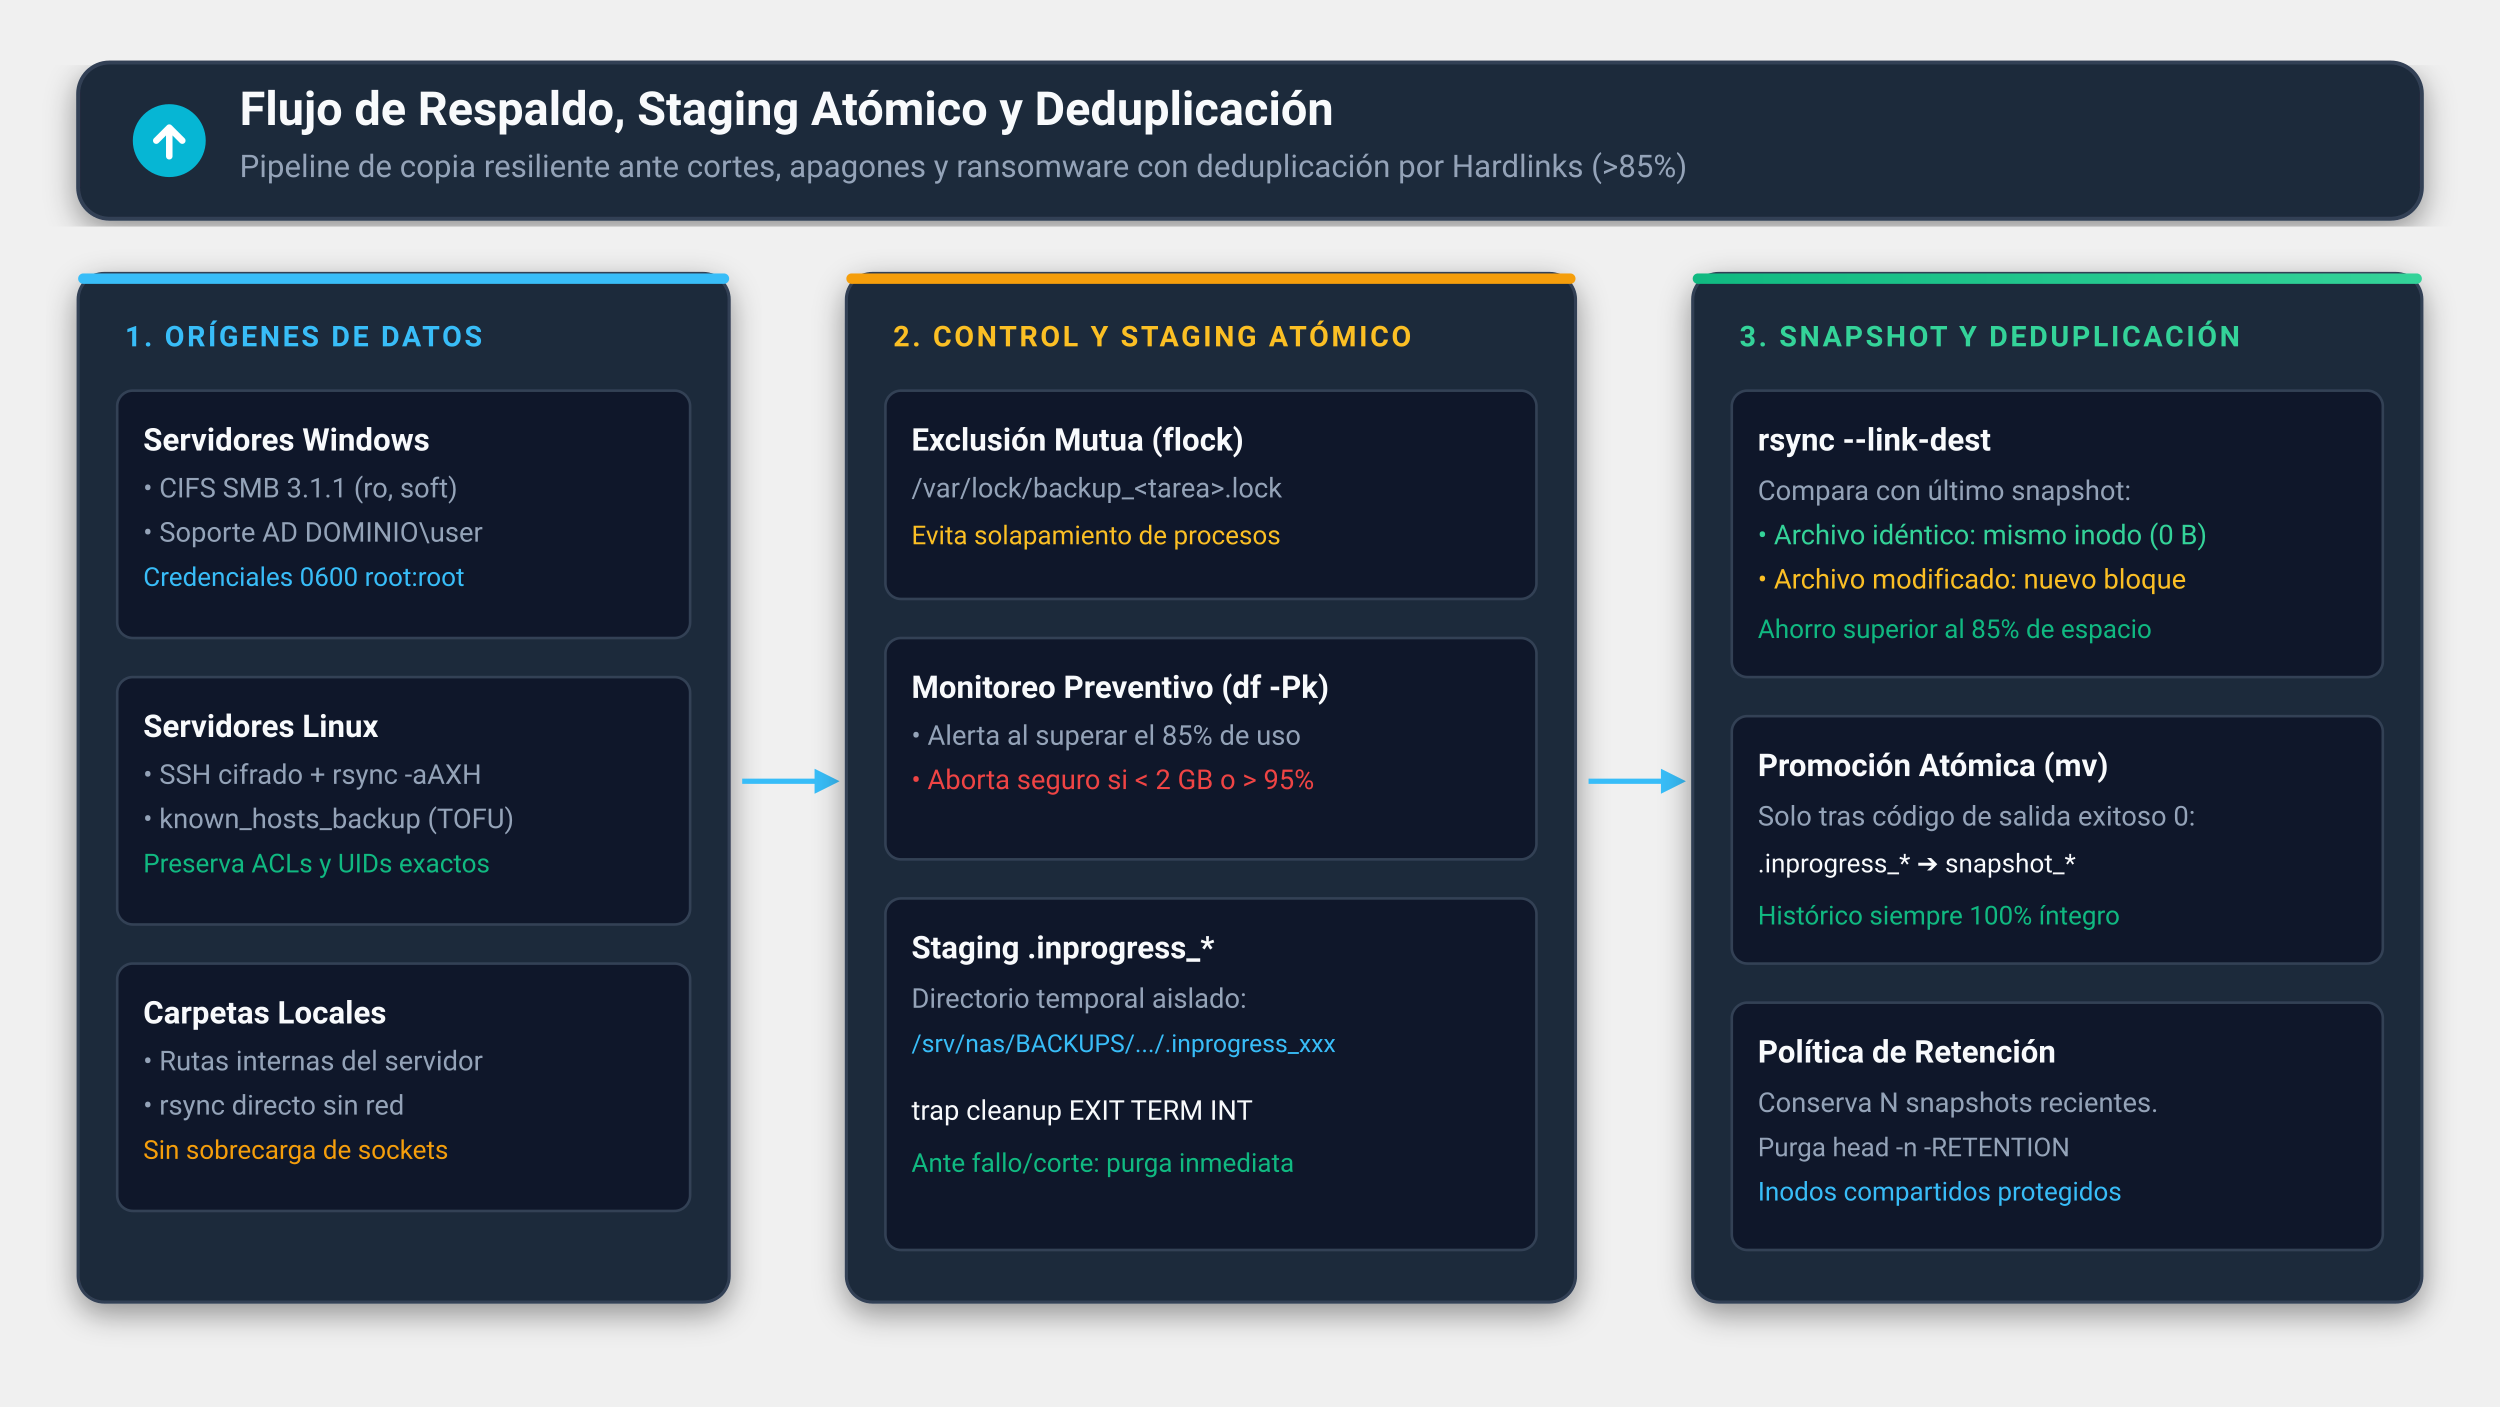
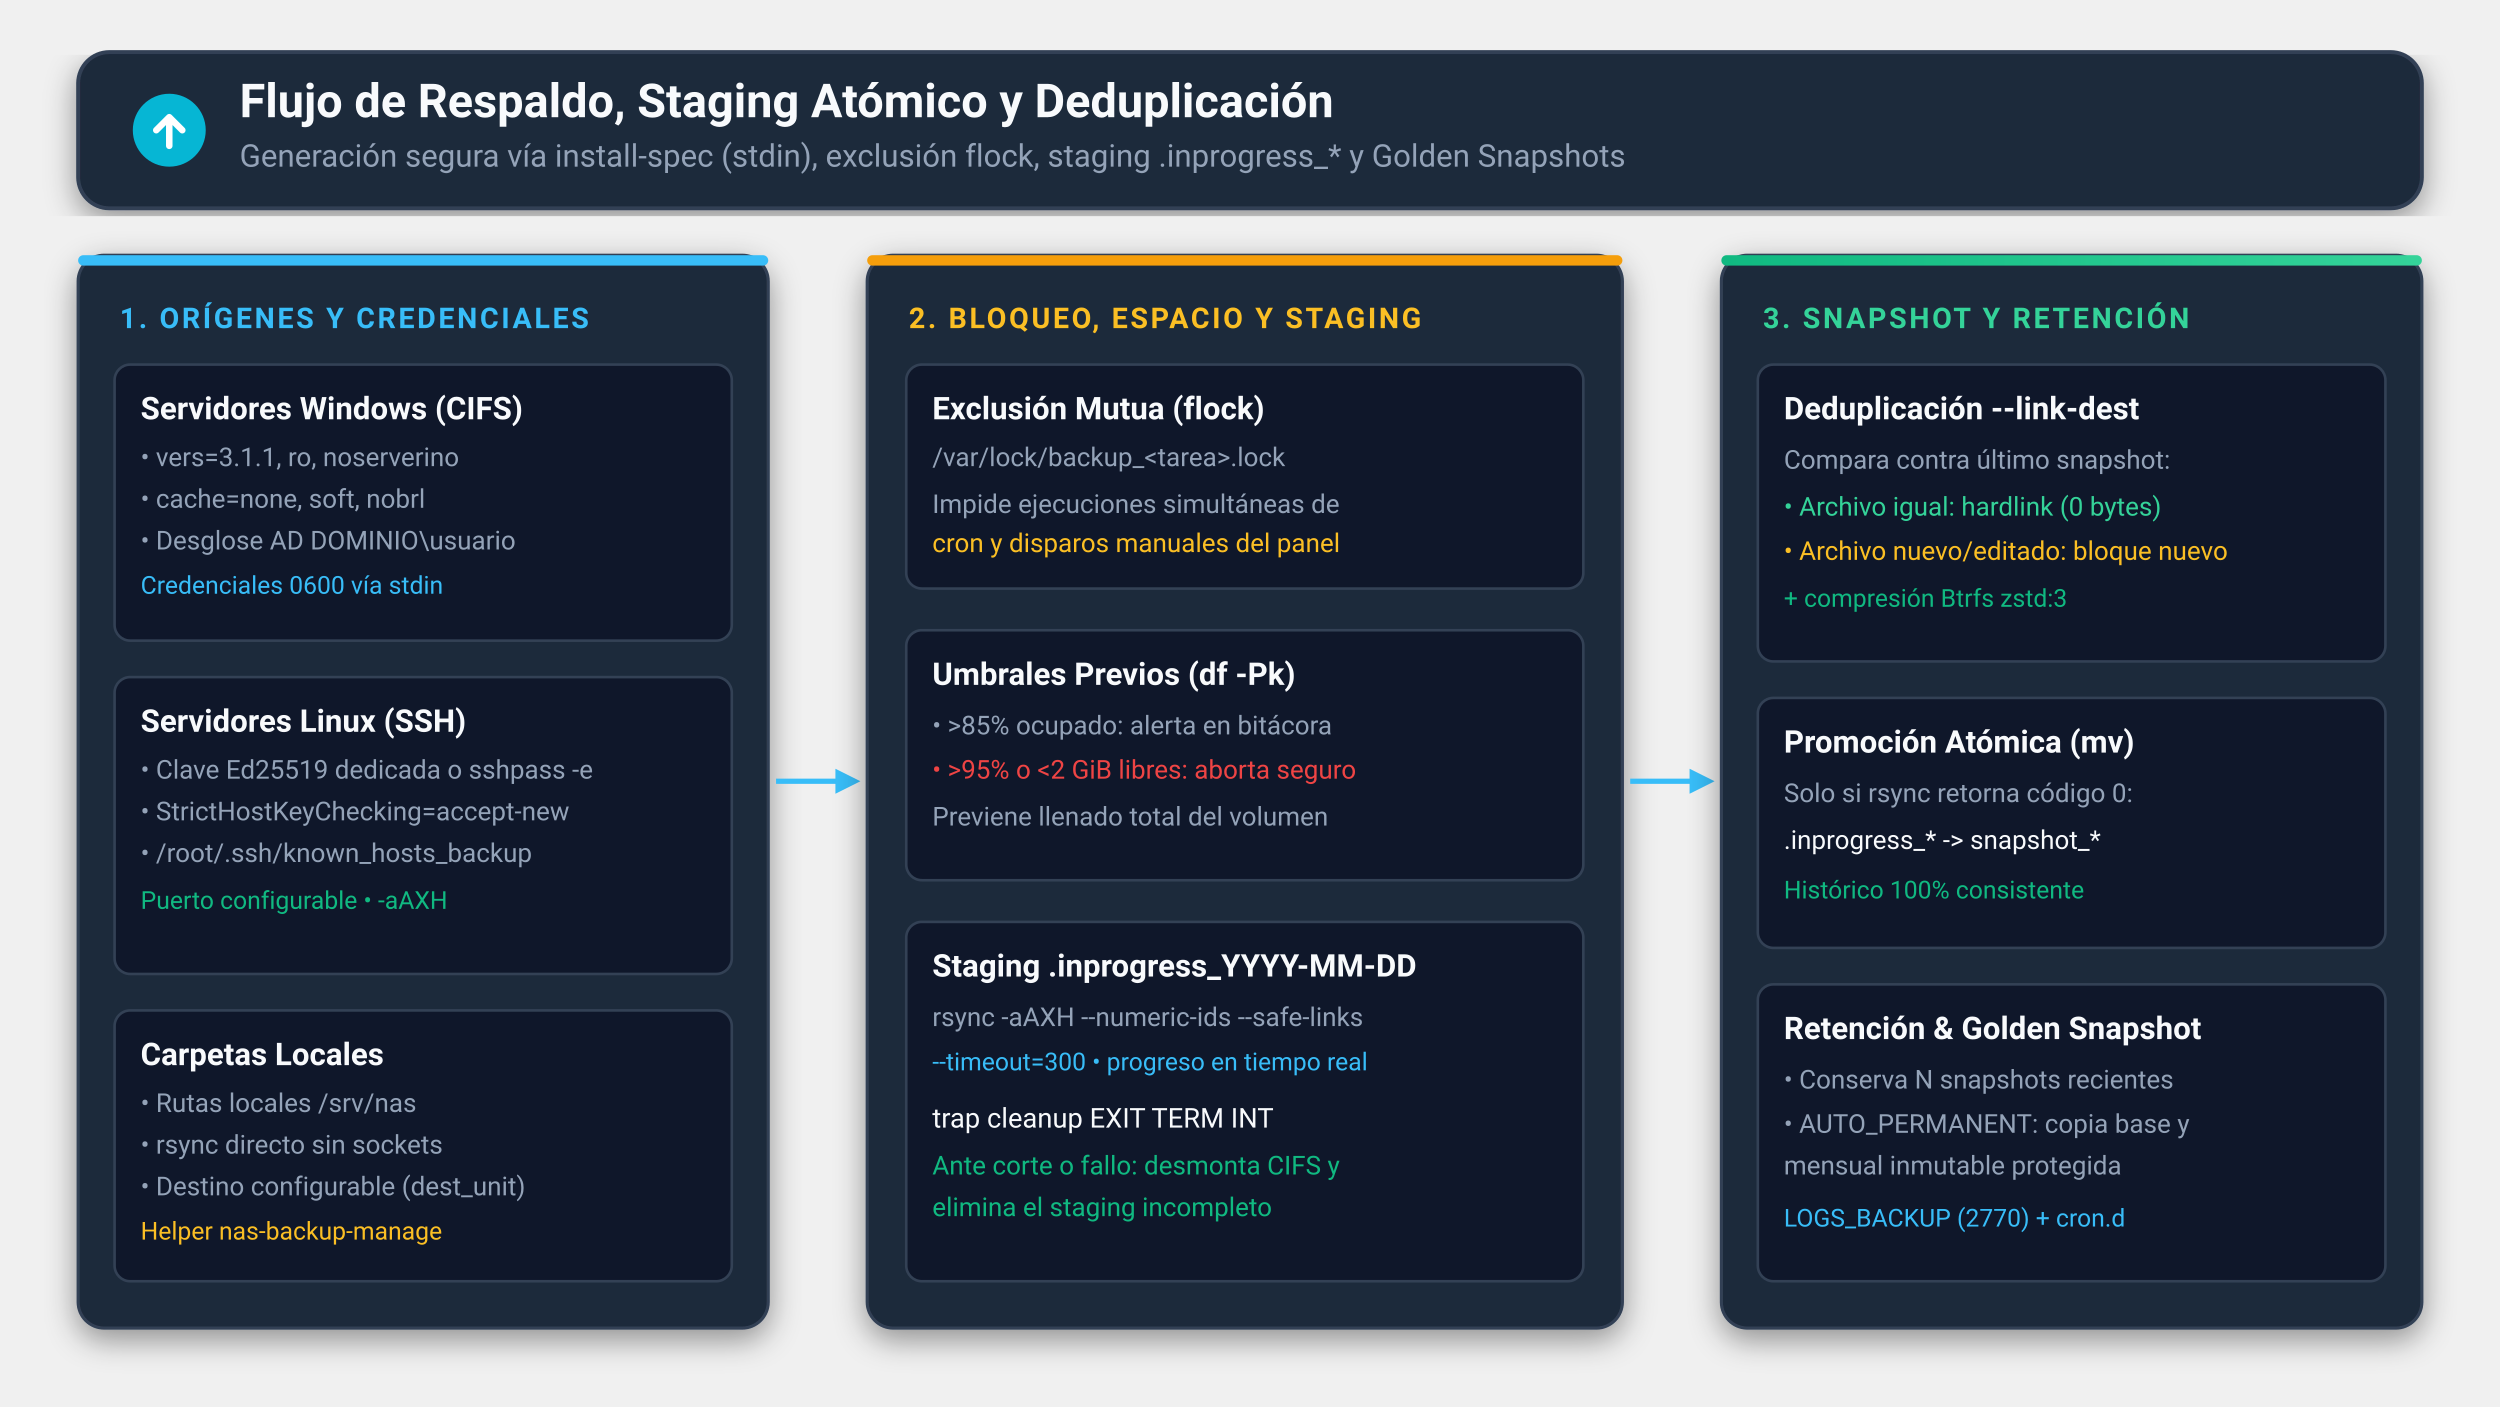
<svg xmlns="http://www.w3.org/2000/svg" viewBox="0 0 960 540" width="100%" height="100%" style="background:#0f172a; font-family:system-ui, -apple-system, 'Segoe UI', Roboto, Helvetica, Arial, sans-serif;">
  <defs>
-     <linearGradient id="accent-cyan" x1="0%" y1="0%" x2="100%" y2="0%">
-       <stop offset="0%" stop-color="#06b6d4" />
-       <stop offset="100%" stop-color="#38bdf8" />
-     </linearGradient>
    <linearGradient id="accent-green" x1="0%" y1="0%" x2="100%" y2="0%">
      <stop offset="0%" stop-color="#10b981" />
      <stop offset="100%" stop-color="#34d399" />
    </linearGradient>
    <filter id="shadow" x="-5%" y="-5%" width="110%" height="110%">
      <feDropShadow dx="0" dy="4" stdDeviation="6" flood-color="#000000" flood-opacity="0.4" />
    </filter>
    <marker id="arrow" viewBox="0 0 10 10" refX="6" refY="5" markerWidth="6" markerHeight="6" orient="auto-start-reverse">
      <path d="M 0 1 L 8 5 L 0 9 z" fill="#38bdf8" />
    </marker>
-     <marker id="arrow-green" viewBox="0 0 10 10" refX="6" refY="5" markerWidth="6" markerHeight="6" orient="auto-start-reverse">
-       <path d="M 0 1 L 8 5 L 0 9 z" fill="#10b981" />
-     </marker>
  </defs>
-   <rect x="30" y="24" width="900" height="60" rx="12" fill="#1e293b" stroke="#334155" stroke-width="1.5" filter="url(#shadow)" />
-   <circle cx="65" cy="54" r="14" fill="#06b6d4" />
-   <path d="M60 54 L65 49 L70 54 M65 50 L65 60" fill="none" stroke="#ffffff" stroke-width="2.5" stroke-linecap="round" stroke-linejoin="round" />
-   <text x="92" y="48" fill="#f8fafc" font-size="18" font-weight="700">Flujo de Respaldo, Staging Atómico y Deduplicación</text>
-   <text x="92" y="68" fill="#94a3b8" font-size="12">Pipeline de copia resiliente ante cortes, apagones y ransomware con deduplicación por Hardlinks (&gt;85%)</text>
-   <g transform="translate(30, 105)">
-     <rect width="250" height="395" rx="10" fill="#1e293b" stroke="#334155" stroke-width="1.2" filter="url(#shadow)" />
-     <rect x="0" y="0" width="250" height="4" rx="2" fill="#38bdf8" />
-     <text x="18" y="28" fill="#38bdf8" font-size="11" font-weight="700" letter-spacing="1">1. ORÍGENES DE DATOS</text>
-     <rect x="15" y="45" width="220" height="95" rx="6" fill="#0f172a" stroke="#334155" stroke-width="1" />
-     <text x="25" y="68" fill="#f8fafc" font-size="12" font-weight="700">Servidores Windows</text>
-     <text x="25" y="86" fill="#94a3b8" font-size="10.5">• CIFS SMB 3.1.1 (ro, soft)</text>
-     <text x="25" y="103" fill="#94a3b8" font-size="10.5">• Soporte AD DOMINIO\user</text>
-     <text x="25" y="120" fill="#38bdf8" font-size="10">Credenciales 0600 root:root</text>
-     <rect x="15" y="155" width="220" height="95" rx="6" fill="#0f172a" stroke="#334155" stroke-width="1" />
-     <text x="25" y="178" fill="#f8fafc" font-size="12" font-weight="700">Servidores Linux</text>
-     <text x="25" y="196" fill="#94a3b8" font-size="10.5">• SSH cifrado + rsync -aAXH</text>
-     <text x="25" y="213" fill="#94a3b8" font-size="10.5">• known_hosts_backup (TOFU)</text>
-     <text x="25" y="230" fill="#10b981" font-size="10">Preserva ACLs y UIDs exactos</text>
-     <rect x="15" y="265" width="220" height="95" rx="6" fill="#0f172a" stroke="#334155" stroke-width="1" />
-     <text x="25" y="288" fill="#f8fafc" font-size="12" font-weight="700">Carpetas Locales</text>
-     <text x="25" y="306" fill="#94a3b8" font-size="10.5">• Rutas internas del servidor</text>
-     <text x="25" y="323" fill="#94a3b8" font-size="10.5">• rsync directo sin red</text>
-     <text x="25" y="340" fill="#f59e0b" font-size="10">Sin sobrecarga de sockets</text>
+   <rect x="30" y="20" width="900" height="60" rx="12" fill="#1e293b" stroke="#334155" stroke-width="1.5" filter="url(#shadow)" />
+   <circle cx="65" cy="50" r="14" fill="#06b6d4" />
+   <path d="M60 50 L65 45 L70 50 M65 46 L65 56" fill="none" stroke="#ffffff" stroke-width="2.5" stroke-linecap="round" stroke-linejoin="round" />
+   <text x="92" y="45" fill="#f8fafc" font-size="18" font-weight="700">Flujo de Respaldo, Staging Atómico y Deduplicación</text>
+   <text x="92" y="64" fill="#94a3b8" font-size="12">Generación segura vía install-spec (stdin), exclusión flock, staging .inprogress_* y Golden Snapshots</text>
+   <g transform="translate(30, 98)">
+     <rect width="265" height="412" rx="10" fill="#1e293b" stroke="#334155" stroke-width="1.2" filter="url(#shadow)" />
+     <rect x="0" y="0" width="265" height="4" rx="2" fill="#38bdf8" />
+     <text x="16" y="28" fill="#38bdf8" font-size="11" font-weight="700" letter-spacing="1">1. ORÍGENES Y CREDENCIALES</text>
+     <rect x="14" y="42" width="237" height="106" rx="6" fill="#0f172a" stroke="#334155" stroke-width="1" />
+     <text x="24" y="63" fill="#f8fafc" font-size="12" font-weight="700">Servidores Windows (CIFS)</text>
+     <text x="24" y="81" fill="#94a3b8" font-size="10">• vers=3.1.1, ro, noserverino</text>
+     <text x="24" y="97" fill="#94a3b8" font-size="10">• cache=none, soft, nobrl</text>
+     <text x="24" y="113" fill="#94a3b8" font-size="10">• Desglose AD DOMINIO\usuario</text>
+     <text x="24" y="130" fill="#38bdf8" font-size="9.5">Credenciales 0600 vía stdin</text>
+     <rect x="14" y="162" width="237" height="114" rx="6" fill="#0f172a" stroke="#334155" stroke-width="1" />
+     <text x="24" y="183" fill="#f8fafc" font-size="12" font-weight="700">Servidores Linux (SSH)</text>
+     <text x="24" y="201" fill="#94a3b8" font-size="10">• Clave Ed25519 dedicada o sshpass -e</text>
+     <text x="24" y="217" fill="#94a3b8" font-size="10">• StrictHostKeyChecking=accept-new</text>
+     <text x="24" y="233" fill="#94a3b8" font-size="10">• /root/.ssh/known_hosts_backup</text>
+     <text x="24" y="251" fill="#10b981" font-size="9.5">Puerto configurable • -aAXH</text>
+     <rect x="14" y="290" width="237" height="104" rx="6" fill="#0f172a" stroke="#334155" stroke-width="1" />
+     <text x="24" y="311" fill="#f8fafc" font-size="12" font-weight="700">Carpetas Locales</text>
+     <text x="24" y="329" fill="#94a3b8" font-size="10">• Rutas locales /srv/nas</text>
+     <text x="24" y="345" fill="#94a3b8" font-size="10">• rsync directo sin sockets</text>
+     <text x="24" y="361" fill="#94a3b8" font-size="10">• Destino configurable (dest_unit)</text>
+     <text x="24" y="378" fill="#fbbf24" font-size="9.5">Helper nas-backup-manage</text>
  </g>
-   <line x1="285" y1="300" x2="320" y2="300" stroke="#38bdf8" stroke-width="2" marker-end="url(#arrow)" />
-   <g transform="translate(325, 105)">
-     <rect width="280" height="395" rx="10" fill="#1e293b" stroke="#334155" stroke-width="1.2" filter="url(#shadow)" />
-     <rect x="0" y="0" width="280" height="4" rx="2" fill="#f59e0b" />
-     <text x="18" y="28" fill="#fbbf24" font-size="11" font-weight="700" letter-spacing="1">2. CONTROL Y STAGING ATÓMICO</text>
-     <rect x="15" y="45" width="250" height="80" rx="6" fill="#0f172a" stroke="#334155" stroke-width="1" />
-     <text x="25" y="68" fill="#f8fafc" font-size="12" font-weight="700">Exclusión Mutua (flock)</text>
-     <text x="25" y="86" fill="#94a3b8" font-size="10.5">/var/lock/backup_&lt;tarea&gt;.lock</text>
-     <text x="25" y="104" fill="#fbbf24" font-size="10">Evita solapamiento de procesos</text>
-     <rect x="15" y="140" width="250" height="85" rx="6" fill="#0f172a" stroke="#334155" stroke-width="1" />
-     <text x="25" y="163" fill="#f8fafc" font-size="12" font-weight="700">Monitoreo Preventivo (df -Pk)</text>
-     <text x="25" y="181" fill="#94a3b8" font-size="10.5">• Alerta al superar el 85% de uso</text>
-     <text x="25" y="198" fill="#ef4444" font-size="10.5">• Aborta seguro si &lt; 2 GB o &gt; 95%</text>
-     <rect x="15" y="240" width="250" height="135" rx="6" fill="#0f172a" stroke="#334155" stroke-width="1" />
-     <text x="25" y="263" fill="#f8fafc" font-size="12" font-weight="700">Staging .inprogress_*</text>
-     <text x="25" y="282" fill="#94a3b8" font-size="10.5">Directorio temporal aislado:</text>
-     <text x="25" y="299" fill="#38bdf8" font-size="9.5">/srv/nas/BACKUPS/.../.inprogress_xxx</text>
-     <text x="25" y="325" fill="#f8fafc" font-size="10.5">trap cleanup EXIT TERM INT</text>
-     <text x="25" y="345" fill="#10b981" font-size="10">Ante fallo/corte: purga inmediata</text>
+   <line x1="298" y1="300" x2="328" y2="300" stroke="#38bdf8" stroke-width="2" marker-end="url(#arrow)" />
+   <g transform="translate(333, 98)">
+     <rect width="290" height="412" rx="10" fill="#1e293b" stroke="#334155" stroke-width="1.2" filter="url(#shadow)" />
+     <rect x="0" y="0" width="290" height="4" rx="2" fill="#f59e0b" />
+     <text x="16" y="28" fill="#fbbf24" font-size="11" font-weight="700" letter-spacing="1">2. BLOQUEO, ESPACIO Y STAGING</text>
+     <rect x="15" y="42" width="260" height="86" rx="6" fill="#0f172a" stroke="#334155" stroke-width="1" />
+     <text x="25" y="63" fill="#f8fafc" font-size="12" font-weight="700">Exclusión Mutua (flock)</text>
+     <text x="25" y="81" fill="#94a3b8" font-size="10">/var/lock/backup_&lt;tarea&gt;.lock</text>
+     <text x="25" y="99" fill="#94a3b8" font-size="10">Impide ejecuciones simultáneas de</text>
+     <text x="25" y="114" fill="#fbbf24" font-size="10">cron y disparos manuales del panel</text>
+     <rect x="15" y="144" width="260" height="96" rx="6" fill="#0f172a" stroke="#334155" stroke-width="1" />
+     <text x="25" y="165" fill="#f8fafc" font-size="12" font-weight="700">Umbrales Previos (df -Pk)</text>
+     <text x="25" y="184" fill="#94a3b8" font-size="10">• &gt;85% ocupado: alerta en bitácora</text>
+     <text x="25" y="201" fill="#ef4444" font-size="10">• &gt;95% o &lt;2 GiB libres: aborta seguro</text>
+     <text x="25" y="219" fill="#94a3b8" font-size="10">Previene llenado total del volumen</text>
+     <rect x="15" y="256" width="260" height="138" rx="6" fill="#0f172a" stroke="#334155" stroke-width="1" />
+     <text x="25" y="277" fill="#f8fafc" font-size="12" font-weight="700">Staging .inprogress_YYYY-MM-DD</text>
+     <text x="25" y="296" fill="#94a3b8" font-size="10">rsync -aAXH --numeric-ids --safe-links</text>
+     <text x="25" y="313" fill="#38bdf8" font-size="9.5">--timeout=300 • progreso en tiempo real</text>
+     <text x="25" y="335" fill="#f8fafc" font-size="10.5">trap cleanup EXIT TERM INT</text>
+     <text x="25" y="353" fill="#10b981" font-size="10">Ante corte o fallo: desmonta CIFS y</text>
+     <text x="25" y="369" fill="#10b981" font-size="10">elimina el staging incompleto</text>
  </g>
-   <line x1="610" y1="300" x2="645" y2="300" stroke="#38bdf8" stroke-width="2" marker-end="url(#arrow)" />
-   <g transform="translate(650, 105)">
-     <rect width="280" height="395" rx="10" fill="#1e293b" stroke="#334155" stroke-width="1.2" filter="url(#shadow)" />
-     <rect x="0" y="0" width="280" height="4" rx="2" fill="url(#accent-green)" />
-     <text x="18" y="28" fill="#34d399" font-size="11" font-weight="700" letter-spacing="1">3. SNAPSHOT Y DEDUPLICACIÓN</text>
-     <rect x="15" y="45" width="250" height="110" rx="6" fill="#0f172a" stroke="#334155" stroke-width="1" />
-     <text x="25" y="68" fill="#f8fafc" font-size="12" font-weight="700">rsync --link-dest</text>
-     <text x="25" y="87" fill="#94a3b8" font-size="10.5">Compara con último snapshot:</text>
-     <text x="25" y="104" fill="#34d399" font-size="10.5">• Archivo idéntico: mismo inodo (0 B)</text>
-     <text x="25" y="121" fill="#fbbf24" font-size="10.5">• Archivo modificado: nuevo bloque</text>
-     <text x="25" y="140" fill="#10b981" font-size="10">Ahorro superior al 85% de espacio</text>
-     <rect x="15" y="170" width="250" height="95" rx="6" fill="#0f172a" stroke="#334155" stroke-width="1" />
-     <text x="25" y="193" fill="#f8fafc" font-size="12" font-weight="700">Promoción Atómica (mv)</text>
-     <text x="25" y="212" fill="#94a3b8" font-size="10.5">Solo tras código de salida exitoso 0:</text>
-     <text x="25" y="230" fill="#f8fafc" font-size="10">.inprogress_*  ➔  snapshot_*</text>
-     <text x="25" y="250" fill="#10b981" font-size="10">Histórico siempre 100% íntegro</text>
-     <rect x="15" y="280" width="250" height="95" rx="6" fill="#0f172a" stroke="#334155" stroke-width="1" />
-     <text x="25" y="303" fill="#f8fafc" font-size="12" font-weight="700">Política de Retención</text>
-     <text x="25" y="322" fill="#94a3b8" font-size="10.5">Conserva N snapshots recientes.</text>
-     <text x="25" y="339" fill="#94a3b8" font-size="10">Purga head -n -RETENTION</text>
-     <text x="25" y="356" fill="#38bdf8" font-size="10">Inodos compartidos protegidos</text>
+   <line x1="626" y1="300" x2="656" y2="300" stroke="#38bdf8" stroke-width="2" marker-end="url(#arrow)" />
+   <g transform="translate(661, 98)">
+     <rect width="269" height="412" rx="10" fill="#1e293b" stroke="#334155" stroke-width="1.2" filter="url(#shadow)" />
+     <rect x="0" y="0" width="269" height="4" rx="2" fill="url(#accent-green)" />
+     <text x="16" y="28" fill="#34d399" font-size="11" font-weight="700" letter-spacing="1">3. SNAPSHOT Y RETENCIÓN</text>
+     <rect x="14" y="42" width="241" height="114" rx="6" fill="#0f172a" stroke="#334155" stroke-width="1" />
+     <text x="24" y="63" fill="#f8fafc" font-size="12" font-weight="700">Deduplicación --link-dest</text>
+     <text x="24" y="82" fill="#94a3b8" font-size="10">Compara contra último snapshot:</text>
+     <text x="24" y="100" fill="#34d399" font-size="10">• Archivo igual: hardlink (0 bytes)</text>
+     <text x="24" y="117" fill="#fbbf24" font-size="10">• Archivo nuevo/editado: bloque nuevo</text>
+     <text x="24" y="135" fill="#10b981" font-size="9.5">+ compresión Btrfs zstd:3</text>
+     <rect x="14" y="170" width="241" height="96" rx="6" fill="#0f172a" stroke="#334155" stroke-width="1" />
+     <text x="24" y="191" fill="#f8fafc" font-size="12" font-weight="700">Promoción Atómica (mv)</text>
+     <text x="24" y="210" fill="#94a3b8" font-size="10">Solo si rsync retorna código 0:</text>
+     <text x="24" y="228" fill="#f8fafc" font-size="10">.inprogress_* -&gt; snapshot_*</text>
+     <text x="24" y="247" fill="#10b981" font-size="9.5">Histórico 100% consistente</text>
+     <rect x="14" y="280" width="241" height="114" rx="6" fill="#0f172a" stroke="#334155" stroke-width="1" />
+     <text x="24" y="301" fill="#f8fafc" font-size="12" font-weight="700">Retención &amp; Golden Snapshot</text>
+     <text x="24" y="320" fill="#94a3b8" font-size="10">• Conserva N snapshots recientes</text>
+     <text x="24" y="337" fill="#94a3b8" font-size="10">• AUTO_PERMANENT: copia base y</text>
+     <text x="24" y="353" fill="#94a3b8" font-size="10">  mensual inmutable protegida</text>
+     <text x="24" y="373" fill="#38bdf8" font-size="9.5">LOGS_BACKUP (2770) + cron.d</text>
  </g>
</svg>
